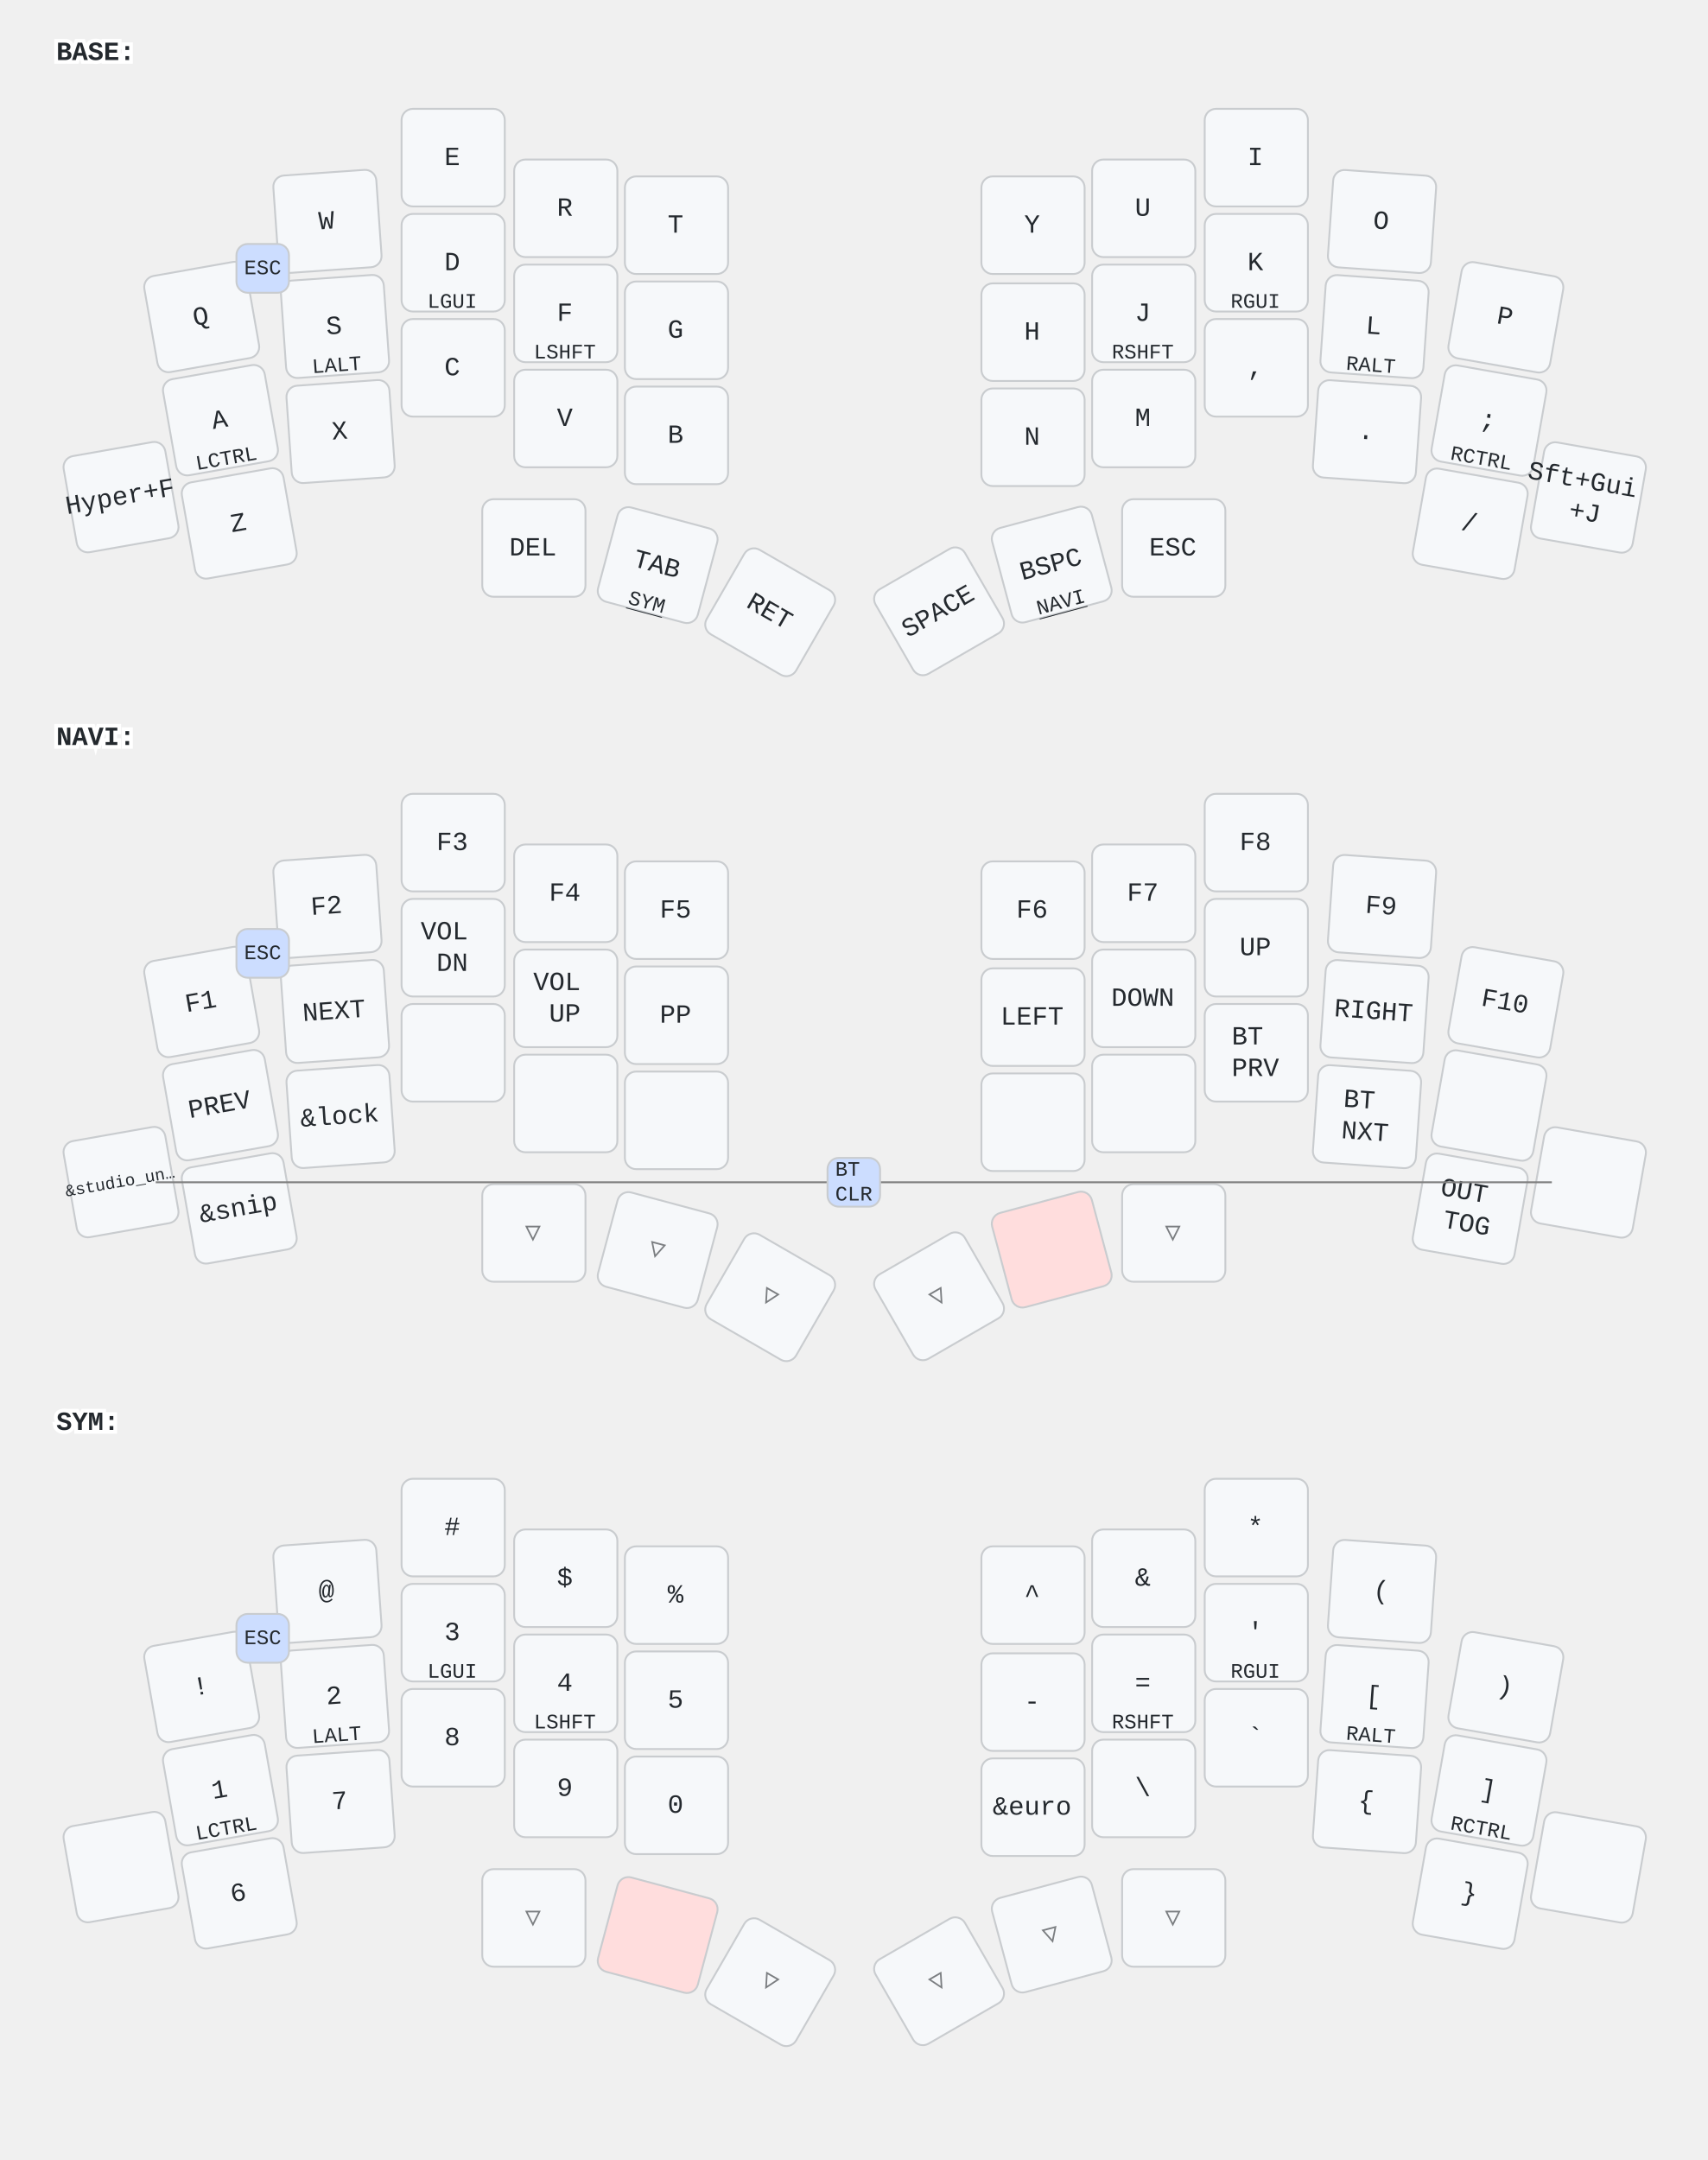
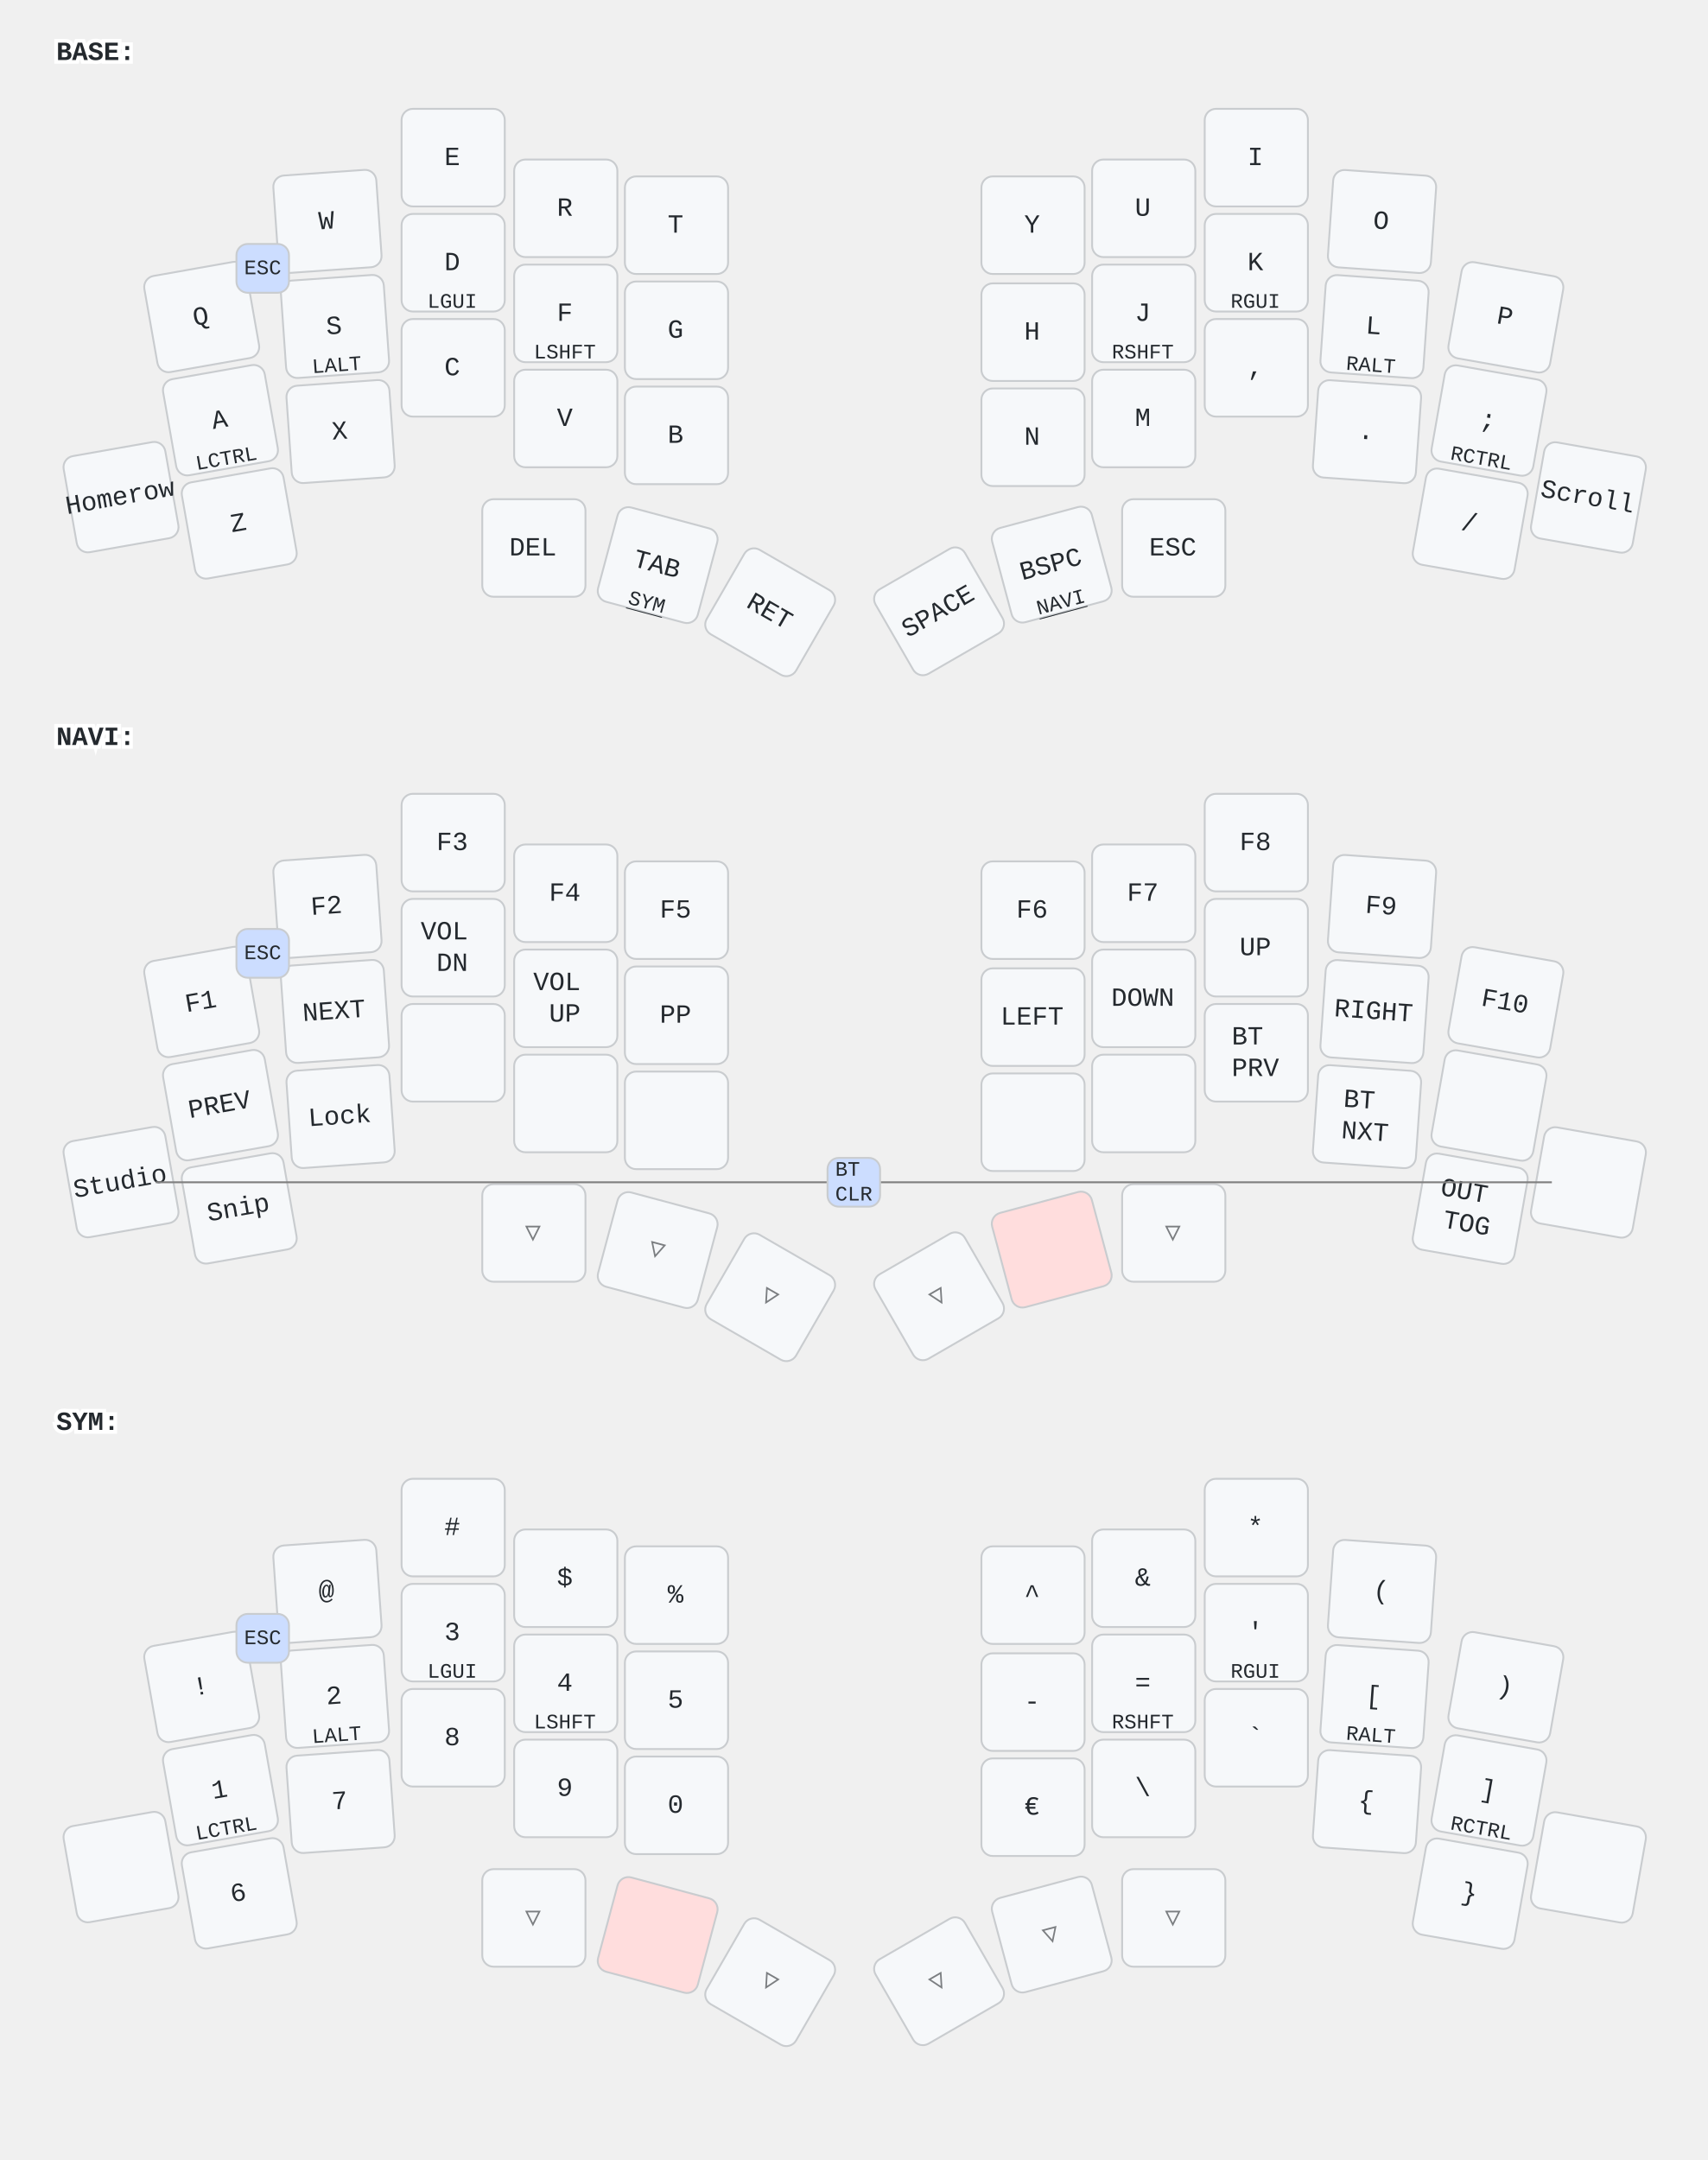
<svg xmlns="http://www.w3.org/2000/svg" width="910" height="1151" viewBox="0 0 910 1151" class="keymap">
  <style>/* inherit to force styles through use tags */
svg path {
    fill: inherit;
}

/* font and background color specifications */
svg.keymap {
    font-family: SFMono-Regular,Consolas,Liberation Mono,Menlo,monospace;
    font-size: 14px;
    font-kerning: normal;
    text-rendering: optimizeLegibility;
    fill: #24292e;
}

/* default key styling */
rect.key {
    fill: #f6f8fa;
}

rect.key, rect.combo {
    stroke: #c9cccf;
    stroke-width: 1;
}

/* default key side styling, only used is draw_key_sides is set */
rect.side {
    filter: brightness(90%);
}

/* color accent for combo boxes */
rect.combo, rect.combo-separate {
    fill: #cdf;
}

/* color accent for held keys */
rect.held, rect.combo.held {
    fill: #fdd;
}

/* color accent for ghost (optional) keys */
rect.ghost, rect.combo.ghost {
    stroke-dasharray: 4, 4;
    stroke-width: 2;
}

text {
    text-anchor: middle;
    dominant-baseline: middle;
}

/* styling for layer labels */
text.label {
    font-weight: bold;
    text-anchor: start;
    stroke: white;
    stroke-width: 4;
    paint-order: stroke;
}

/* styling for optional footer */
text.footer {
    text-anchor: end;
    dominant-baseline: auto;
    stroke: white;
    stroke-width: 4;
    paint-order: stroke;
}

/* styling for combo tap, and key non-tap label text */
text.combo, text.hold, text.shifted, text.left, text.right, text.tl, text.tr, text.bl, text.br {
    font-size: 11px;
}

text.hold, text.bl, text.br {
    text-anchor: middle;
    dominant-baseline: auto;
}

text.shifted, text.tl, text.tr {
    text-anchor: middle;
    dominant-baseline: hanging;
}

text.left, text.tl, text.bl {
    text-anchor: start;
}

text.right, text.tr, text.br {
    text-anchor: end;
}

text.layer-activator {
    text-decoration: underline;
}

/* styling for hold/shifted label text in combo box */
text.combo.hold, text.combo.shifted, text.combo.left, text.combo.right {
    font-size: 8px;
}

/* lighter symbol for transparent keys */
text.trans {
    fill: #7b7e81;
}

/* styling for combo dendrons */
path.combo {
    stroke-width: 1;
    stroke: gray;
    fill: none;
}

/* Start Tabler Icons Cleanup */
/* cannot use height/width with glyphs */
.icon-tabler &gt; path {
    fill: inherit;
    stroke: inherit;
    stroke-width: 2;
}
/* hide tabler's default box */
.icon-tabler &gt; path[stroke="none"][fill="none"] {
    visibility: hidden;
}
/* End Tabler Icons Cleanup */
</style>
  <g transform="translate(30, 0)" class="layer-BASE">
    <text x="0" y="28" class="label" id="BASE">BASE:</text>
    <g transform="translate(0, 56)">
      <g transform="translate(77, 113) rotate(-10.0)" class="key keypos-0">
        <rect rx="6" ry="6" x="-27" y="-26" width="55" height="52" class="key" />
        <text x="0" y="0" class="key tap">Q</text>
      </g>
      <g transform="translate(144, 62) rotate(-4.0)" class="key keypos-1">
        <rect rx="6" ry="6" x="-27" y="-26" width="55" height="52" class="key" />
        <text x="0" y="0" class="key tap">W</text>
      </g>
      <g transform="translate(211, 28)" class="key keypos-2">
        <rect rx="6" ry="6" x="-27" y="-26" width="55" height="52" class="key" />
        <text x="0" y="0" class="key tap">E</text>
      </g>
      <g transform="translate(271, 55)" class="key keypos-3">
        <rect rx="6" ry="6" x="-27" y="-26" width="55" height="52" class="key" />
        <text x="0" y="0" class="key tap">R</text>
      </g>
      <g transform="translate(330, 64)" class="key keypos-4">
        <rect rx="6" ry="6" x="-27" y="-26" width="55" height="52" class="key" />
        <text x="0" y="0" class="key tap">T</text>
      </g>
      <g transform="translate(520, 64)" class="key keypos-5">
        <rect rx="6" ry="6" x="-27" y="-26" width="55" height="52" class="key" />
        <text x="0" y="0" class="key tap">Y</text>
      </g>
      <g transform="translate(579, 55)" class="key keypos-6">
        <rect rx="6" ry="6" x="-27" y="-26" width="55" height="52" class="key" />
        <text x="0" y="0" class="key tap">U</text>
      </g>
      <g transform="translate(639, 28)" class="key keypos-7">
        <rect rx="6" ry="6" x="-27" y="-26" width="55" height="52" class="key" />
        <text x="0" y="0" class="key tap">I</text>
      </g>
      <g transform="translate(706, 62) rotate(4.0)" class="key keypos-8">
        <rect rx="6" ry="6" x="-27" y="-26" width="55" height="52" class="key" />
        <text x="0" y="0" class="key tap">O</text>
      </g>
      <g transform="translate(772, 113) rotate(10.0)" class="key keypos-9">
        <rect rx="6" ry="6" x="-27" y="-26" width="55" height="52" class="key" />
        <text x="0" y="0" class="key tap">P</text>
      </g>
      <g transform="translate(87, 168) rotate(-10.0)" class="key keypos-10">
        <rect rx="6" ry="6" x="-27" y="-26" width="55" height="52" class="key" />
        <text x="0" y="0" class="key tap">A</text>
        <text x="0" y="24" class="key hold">LCTRL</text>
      </g>
      <g transform="translate(148, 118) rotate(-4.0)" class="key keypos-11">
        <rect rx="6" ry="6" x="-27" y="-26" width="55" height="52" class="key" />
        <text x="0" y="0" class="key tap">S</text>
        <text x="0" y="24" class="key hold">LALT</text>
      </g>
      <g transform="translate(211, 84)" class="key keypos-12">
        <rect rx="6" ry="6" x="-27" y="-26" width="55" height="52" class="key" />
        <text x="0" y="0" class="key tap">D</text>
        <text x="0" y="24" class="key hold">LGUI</text>
      </g>
      <g transform="translate(271, 111)" class="key keypos-13">
        <rect rx="6" ry="6" x="-27" y="-26" width="55" height="52" class="key" />
        <text x="0" y="0" class="key tap">F</text>
        <text x="0" y="24" class="key hold">LSHFT</text>
      </g>
      <g transform="translate(330, 120)" class="key keypos-14">
        <rect rx="6" ry="6" x="-27" y="-26" width="55" height="52" class="key" />
        <text x="0" y="0" class="key tap">G</text>
      </g>
      <g transform="translate(520, 121)" class="key keypos-15">
        <rect rx="6" ry="6" x="-27" y="-26" width="55" height="52" class="key" />
        <text x="0" y="0" class="key tap">H</text>
      </g>
      <g transform="translate(579, 111)" class="key keypos-16">
        <rect rx="6" ry="6" x="-27" y="-26" width="55" height="52" class="key" />
        <text x="0" y="0" class="key tap">J</text>
        <text x="0" y="24" class="key hold">RSHFT</text>
      </g>
      <g transform="translate(639, 84)" class="key keypos-17">
        <rect rx="6" ry="6" x="-27" y="-26" width="55" height="52" class="key" />
        <text x="0" y="0" class="key tap">K</text>
        <text x="0" y="24" class="key hold">RGUI</text>
      </g>
      <g transform="translate(702, 118) rotate(4.0)" class="key keypos-18">
        <rect rx="6" ry="6" x="-27" y="-26" width="55" height="52" class="key" />
        <text x="0" y="0" class="key tap">L</text>
        <text x="0" y="24" class="key hold">RALT</text>
      </g>
      <g transform="translate(763, 168) rotate(10.0)" class="key keypos-19">
        <rect rx="6" ry="6" x="-27" y="-26" width="55" height="52" class="key" />
        <text x="0" y="0" class="key tap">;</text>
        <text x="0" y="24" class="key hold">RCTRL</text>
      </g>
      <g transform="translate(34, 209) rotate(-10.0)" class="key keypos-20">
        <rect rx="6" ry="6" x="-27" y="-26" width="55" height="52" class="key" />
-         <text x="0" y="0" class="key tap">Hyper+F</text>
+         <text x="0" y="0" class="key tap">Homerow</text>
      </g>
      <g transform="translate(97, 223) rotate(-10.0)" class="key keypos-21">
        <rect rx="6" ry="6" x="-27" y="-26" width="55" height="52" class="key" />
        <text x="0" y="0" class="key tap">Z</text>
      </g>
      <g transform="translate(151, 174) rotate(-4.0)" class="key keypos-22">
        <rect rx="6" ry="6" x="-27" y="-26" width="55" height="52" class="key" />
        <text x="0" y="0" class="key tap">X</text>
      </g>
      <g transform="translate(211, 140)" class="key keypos-23">
        <rect rx="6" ry="6" x="-27" y="-26" width="55" height="52" class="key" />
        <text x="0" y="0" class="key tap">C</text>
      </g>
      <g transform="translate(271, 167)" class="key keypos-24">
        <rect rx="6" ry="6" x="-27" y="-26" width="55" height="52" class="key" />
        <text x="0" y="0" class="key tap">V</text>
      </g>
      <g transform="translate(330, 176)" class="key keypos-25">
        <rect rx="6" ry="6" x="-27" y="-26" width="55" height="52" class="key" />
        <text x="0" y="0" class="key tap">B</text>
      </g>
      <g transform="translate(520, 177)" class="key keypos-26">
        <rect rx="6" ry="6" x="-27" y="-26" width="55" height="52" class="key" />
        <text x="0" y="0" class="key tap">N</text>
      </g>
      <g transform="translate(579, 167)" class="key keypos-27">
        <rect rx="6" ry="6" x="-27" y="-26" width="55" height="52" class="key" />
        <text x="0" y="0" class="key tap">M</text>
      </g>
      <g transform="translate(639, 140)" class="key keypos-28">
        <rect rx="6" ry="6" x="-27" y="-26" width="55" height="52" class="key" />
        <text x="0" y="0" class="key tap">,</text>
      </g>
      <g transform="translate(698, 174) rotate(4.0)" class="key keypos-29">
        <rect rx="6" ry="6" x="-27" y="-26" width="55" height="52" class="key" />
        <text x="0" y="0" class="key tap">.</text>
      </g>
      <g transform="translate(753, 223) rotate(10.0)" class="key keypos-30">
        <rect rx="6" ry="6" x="-27" y="-26" width="55" height="52" class="key" />
        <text x="0" y="0" class="key tap">/</text>
      </g>
      <g transform="translate(816, 209) rotate(10.0)" class="key keypos-31">
        <rect rx="6" ry="6" x="-27" y="-26" width="55" height="52" class="key" />
-         <text x="0" y="0" class="key tap">
-           <tspan x="0" dy="-0.6em">Sft+Gui</tspan>
-           <tspan x="0" dy="1.2em">+J</tspan>
-         </text>
+         <text x="0" y="0" class="key tap">Scroll</text>
      </g>
      <g transform="translate(254, 236)" class="key keypos-32">
        <rect rx="6" ry="6" x="-27" y="-26" width="55" height="52" class="key" />
        <text x="0" y="0" class="key tap">DEL</text>
      </g>
      <g transform="translate(320, 245) rotate(15.0)" class="key keypos-33">
        <rect rx="6" ry="6" x="-27" y="-26" width="55" height="52" class="key" />
        <text x="0" y="0" class="key tap">TAB</text>
        <a href="#SYM">
          <text x="0" y="24" class="key hold layer-activator">SYM</text>
        </a>
      </g>
      <g transform="translate(380, 270) rotate(30.0)" class="key keypos-34">
        <rect rx="6" ry="6" x="-27" y="-26" width="55" height="52" class="key" />
        <text x="0" y="0" class="key tap">RET</text>
      </g>
      <g transform="translate(470, 270) rotate(-30.0)" class="key keypos-35">
        <rect rx="6" ry="6" x="-27" y="-26" width="55" height="52" class="key" />
        <text x="0" y="0" class="key tap">SPACE</text>
      </g>
      <g transform="translate(530, 245) rotate(-15.0)" class="key keypos-36">
        <rect rx="6" ry="6" x="-27" y="-26" width="55" height="52" class="key" />
        <text x="0" y="0" class="key tap">BSPC</text>
        <a href="#NAVI">
          <text x="0" y="24" class="key hold layer-activator">NAVI</text>
        </a>
      </g>
      <g transform="translate(595, 236)" class="key keypos-37">
        <rect rx="6" ry="6" x="-27" y="-26" width="55" height="52" class="key" />
        <text x="0" y="0" class="key tap">ESC</text>
      </g>
      <g class="combo combopos-0">
        <rect rx="6" ry="6" x="96" y="74" width="28" height="26" class="combo" />
        <text x="110" y="87" class="combo tap">ESC</text>
      </g>
    </g>
  </g>
  <g transform="translate(30, 365)" class="layer-NAVI">
    <text x="0" y="28" class="label" id="NAVI">NAVI:</text>
    <g transform="translate(0, 56)">
      <g transform="translate(77, 113) rotate(-10.0)" class="key keypos-0">
        <rect rx="6" ry="6" x="-27" y="-26" width="55" height="52" class="key" />
        <text x="0" y="0" class="key tap">F1</text>
      </g>
      <g transform="translate(144, 62) rotate(-4.0)" class="key keypos-1">
        <rect rx="6" ry="6" x="-27" y="-26" width="55" height="52" class="key" />
        <text x="0" y="0" class="key tap">F2</text>
      </g>
      <g transform="translate(211, 28)" class="key keypos-2">
        <rect rx="6" ry="6" x="-27" y="-26" width="55" height="52" class="key" />
        <text x="0" y="0" class="key tap">F3</text>
      </g>
      <g transform="translate(271, 55)" class="key keypos-3">
        <rect rx="6" ry="6" x="-27" y="-26" width="55" height="52" class="key" />
        <text x="0" y="0" class="key tap">F4</text>
      </g>
      <g transform="translate(330, 64)" class="key keypos-4">
        <rect rx="6" ry="6" x="-27" y="-26" width="55" height="52" class="key" />
        <text x="0" y="0" class="key tap">F5</text>
      </g>
      <g transform="translate(520, 64)" class="key keypos-5">
        <rect rx="6" ry="6" x="-27" y="-26" width="55" height="52" class="key" />
        <text x="0" y="0" class="key tap">F6</text>
      </g>
      <g transform="translate(579, 55)" class="key keypos-6">
        <rect rx="6" ry="6" x="-27" y="-26" width="55" height="52" class="key" />
        <text x="0" y="0" class="key tap">F7</text>
      </g>
      <g transform="translate(639, 28)" class="key keypos-7">
        <rect rx="6" ry="6" x="-27" y="-26" width="55" height="52" class="key" />
        <text x="0" y="0" class="key tap">F8</text>
      </g>
      <g transform="translate(706, 62) rotate(4.0)" class="key keypos-8">
        <rect rx="6" ry="6" x="-27" y="-26" width="55" height="52" class="key" />
        <text x="0" y="0" class="key tap">F9</text>
      </g>
      <g transform="translate(772, 113) rotate(10.0)" class="key keypos-9">
        <rect rx="6" ry="6" x="-27" y="-26" width="55" height="52" class="key" />
        <text x="0" y="0" class="key tap">F10</text>
      </g>
      <g transform="translate(87, 168) rotate(-10.0)" class="key keypos-10">
        <rect rx="6" ry="6" x="-27" y="-26" width="55" height="52" class="key" />
        <text x="0" y="0" class="key tap">PREV</text>
      </g>
      <g transform="translate(148, 118) rotate(-4.0)" class="key keypos-11">
        <rect rx="6" ry="6" x="-27" y="-26" width="55" height="52" class="key" />
        <text x="0" y="0" class="key tap">NEXT</text>
      </g>
      <g transform="translate(211, 84)" class="key keypos-12">
        <rect rx="6" ry="6" x="-27" y="-26" width="55" height="52" class="key" />
        <text x="0" y="0" class="key tap">
          <tspan x="0" dy="-0.6em">VOL</tspan>
          <tspan x="0" dy="1.2em">DN</tspan>
        </text>
      </g>
      <g transform="translate(271, 111)" class="key keypos-13">
        <rect rx="6" ry="6" x="-27" y="-26" width="55" height="52" class="key" />
        <text x="0" y="0" class="key tap">
          <tspan x="0" dy="-0.6em">VOL</tspan>
          <tspan x="0" dy="1.2em">UP</tspan>
        </text>
      </g>
      <g transform="translate(330, 120)" class="key keypos-14">
        <rect rx="6" ry="6" x="-27" y="-26" width="55" height="52" class="key" />
        <text x="0" y="0" class="key tap">PP</text>
      </g>
      <g transform="translate(520, 121)" class="key keypos-15">
        <rect rx="6" ry="6" x="-27" y="-26" width="55" height="52" class="key" />
        <text x="0" y="0" class="key tap">LEFT</text>
      </g>
      <g transform="translate(579, 111)" class="key keypos-16">
        <rect rx="6" ry="6" x="-27" y="-26" width="55" height="52" class="key" />
        <text x="0" y="0" class="key tap">DOWN</text>
      </g>
      <g transform="translate(639, 84)" class="key keypos-17">
        <rect rx="6" ry="6" x="-27" y="-26" width="55" height="52" class="key" />
        <text x="0" y="0" class="key tap">UP</text>
      </g>
      <g transform="translate(702, 118) rotate(4.0)" class="key keypos-18">
        <rect rx="6" ry="6" x="-27" y="-26" width="55" height="52" class="key" />
        <text x="0" y="0" class="key tap">RIGHT</text>
      </g>
      <g transform="translate(763, 168) rotate(10.0)" class="key keypos-19">
        <rect rx="6" ry="6" x="-27" y="-26" width="55" height="52" class="key" />
      </g>
      <g transform="translate(34, 209) rotate(-10.0)" class="key keypos-20">
        <rect rx="6" ry="6" x="-27" y="-26" width="55" height="52" class="key" />
-         <text x="0" y="0" class="key tap">
-           <tspan style="font-size: 64%">&amp;studio_un…</tspan>
-         </text>
+         <text x="0" y="0" class="key tap">Studio</text>
      </g>
      <g transform="translate(97, 223) rotate(-10.0)" class="key keypos-21">
        <rect rx="6" ry="6" x="-27" y="-26" width="55" height="52" class="key" />
-         <text x="0" y="0" class="key tap">&amp;snip</text>
+         <text x="0" y="0" class="key tap">Snip</text>
      </g>
      <g transform="translate(151, 174) rotate(-4.0)" class="key keypos-22">
        <rect rx="6" ry="6" x="-27" y="-26" width="55" height="52" class="key" />
-         <text x="0" y="0" class="key tap">&amp;lock</text>
+         <text x="0" y="0" class="key tap">Lock</text>
      </g>
      <g transform="translate(211, 140)" class="key keypos-23">
        <rect rx="6" ry="6" x="-27" y="-26" width="55" height="52" class="key" />
      </g>
      <g transform="translate(271, 167)" class="key keypos-24">
        <rect rx="6" ry="6" x="-27" y="-26" width="55" height="52" class="key" />
      </g>
      <g transform="translate(330, 176)" class="key keypos-25">
        <rect rx="6" ry="6" x="-27" y="-26" width="55" height="52" class="key" />
      </g>
      <g transform="translate(520, 177)" class="key keypos-26">
        <rect rx="6" ry="6" x="-27" y="-26" width="55" height="52" class="key" />
      </g>
      <g transform="translate(579, 167)" class="key keypos-27">
        <rect rx="6" ry="6" x="-27" y="-26" width="55" height="52" class="key" />
      </g>
      <g transform="translate(639, 140)" class="key keypos-28">
        <rect rx="6" ry="6" x="-27" y="-26" width="55" height="52" class="key" />
        <text x="0" y="0" class="key tap">
          <tspan x="0" dy="-0.6em">BT</tspan>
          <tspan x="0" dy="1.2em">PRV</tspan>
        </text>
      </g>
      <g transform="translate(698, 174) rotate(4.0)" class="key keypos-29">
        <rect rx="6" ry="6" x="-27" y="-26" width="55" height="52" class="key" />
        <text x="0" y="0" class="key tap">
          <tspan x="0" dy="-0.6em">BT</tspan>
          <tspan x="0" dy="1.2em">NXT</tspan>
        </text>
      </g>
      <g transform="translate(753, 223) rotate(10.0)" class="key keypos-30">
        <rect rx="6" ry="6" x="-27" y="-26" width="55" height="52" class="key" />
        <text x="0" y="0" class="key tap">
          <tspan x="0" dy="-0.6em">OUT</tspan>
          <tspan x="0" dy="1.2em">TOG</tspan>
        </text>
      </g>
      <g transform="translate(816, 209) rotate(10.0)" class="key keypos-31">
        <rect rx="6" ry="6" x="-27" y="-26" width="55" height="52" class="key" />
      </g>
      <g transform="translate(254, 236)" class="key trans keypos-32">
        <rect rx="6" ry="6" x="-27" y="-26" width="55" height="52" class="key trans" />
        <text x="0" y="0" class="key trans tap">▽</text>
      </g>
      <g transform="translate(320, 245) rotate(15.0)" class="key trans keypos-33">
        <rect rx="6" ry="6" x="-27" y="-26" width="55" height="52" class="key trans" />
        <text x="0" y="0" class="key trans tap">▽</text>
      </g>
      <g transform="translate(380, 270) rotate(30.0)" class="key trans keypos-34">
        <rect rx="6" ry="6" x="-27" y="-26" width="55" height="52" class="key trans" />
        <text x="0" y="0" class="key trans tap">▽</text>
      </g>
      <g transform="translate(470, 270) rotate(-30.0)" class="key trans keypos-35">
        <rect rx="6" ry="6" x="-27" y="-26" width="55" height="52" class="key trans" />
        <text x="0" y="0" class="key trans tap">▽</text>
      </g>
      <g transform="translate(530, 245) rotate(-15.0)" class="key held keypos-36">
        <rect rx="6" ry="6" x="-27" y="-26" width="55" height="52" class="key held" />
      </g>
      <g transform="translate(595, 236)" class="key trans keypos-37">
        <rect rx="6" ry="6" x="-27" y="-26" width="55" height="52" class="key trans" />
        <text x="0" y="0" class="key trans tap">▽</text>
      </g>
      <g class="combo combopos-0">
        <rect rx="6" ry="6" x="96" y="74" width="28" height="26" class="combo" />
        <text x="110" y="87" class="combo tap">ESC</text>
      </g>
      <g class="combo combopos-1">
        <path d="M425,209 l-372,0" class="combo" />
        <path d="M425,209 l372,0" class="combo" />
        <rect rx="6" ry="6" x="411" y="196" width="28" height="26" class="combo" />
        <text x="425" y="209" class="combo tap">
          <tspan x="425" dy="-0.6em">BT</tspan>
          <tspan x="425" dy="1.2em">CLR</tspan>
        </text>
      </g>
    </g>
  </g>
  <g transform="translate(30, 730)" class="layer-SYM">
    <text x="0" y="28" class="label" id="SYM">SYM:</text>
    <g transform="translate(0, 56)">
      <g transform="translate(77, 113) rotate(-10.0)" class="key keypos-0">
        <rect rx="6" ry="6" x="-27" y="-26" width="55" height="52" class="key" />
        <text x="0" y="0" class="key tap">!</text>
      </g>
      <g transform="translate(144, 62) rotate(-4.0)" class="key keypos-1">
        <rect rx="6" ry="6" x="-27" y="-26" width="55" height="52" class="key" />
        <text x="0" y="0" class="key tap">@</text>
      </g>
      <g transform="translate(211, 28)" class="key keypos-2">
        <rect rx="6" ry="6" x="-27" y="-26" width="55" height="52" class="key" />
        <text x="0" y="0" class="key tap">#</text>
      </g>
      <g transform="translate(271, 55)" class="key keypos-3">
        <rect rx="6" ry="6" x="-27" y="-26" width="55" height="52" class="key" />
        <text x="0" y="0" class="key tap">$</text>
      </g>
      <g transform="translate(330, 64)" class="key keypos-4">
        <rect rx="6" ry="6" x="-27" y="-26" width="55" height="52" class="key" />
        <text x="0" y="0" class="key tap">%</text>
      </g>
      <g transform="translate(520, 64)" class="key keypos-5">
        <rect rx="6" ry="6" x="-27" y="-26" width="55" height="52" class="key" />
        <text x="0" y="0" class="key tap">^</text>
      </g>
      <g transform="translate(579, 55)" class="key keypos-6">
        <rect rx="6" ry="6" x="-27" y="-26" width="55" height="52" class="key" />
        <text x="0" y="0" class="key tap">&amp;</text>
      </g>
      <g transform="translate(639, 28)" class="key keypos-7">
        <rect rx="6" ry="6" x="-27" y="-26" width="55" height="52" class="key" />
        <text x="0" y="0" class="key tap">*</text>
      </g>
      <g transform="translate(706, 62) rotate(4.0)" class="key keypos-8">
        <rect rx="6" ry="6" x="-27" y="-26" width="55" height="52" class="key" />
        <text x="0" y="0" class="key tap">(</text>
      </g>
      <g transform="translate(772, 113) rotate(10.0)" class="key keypos-9">
        <rect rx="6" ry="6" x="-27" y="-26" width="55" height="52" class="key" />
        <text x="0" y="0" class="key tap">)</text>
      </g>
      <g transform="translate(87, 168) rotate(-10.0)" class="key keypos-10">
        <rect rx="6" ry="6" x="-27" y="-26" width="55" height="52" class="key" />
        <text x="0" y="0" class="key tap">1</text>
        <text x="0" y="24" class="key hold">LCTRL</text>
      </g>
      <g transform="translate(148, 118) rotate(-4.0)" class="key keypos-11">
        <rect rx="6" ry="6" x="-27" y="-26" width="55" height="52" class="key" />
        <text x="0" y="0" class="key tap">2</text>
        <text x="0" y="24" class="key hold">LALT</text>
      </g>
      <g transform="translate(211, 84)" class="key keypos-12">
        <rect rx="6" ry="6" x="-27" y="-26" width="55" height="52" class="key" />
        <text x="0" y="0" class="key tap">3</text>
        <text x="0" y="24" class="key hold">LGUI</text>
      </g>
      <g transform="translate(271, 111)" class="key keypos-13">
        <rect rx="6" ry="6" x="-27" y="-26" width="55" height="52" class="key" />
        <text x="0" y="0" class="key tap">4</text>
        <text x="0" y="24" class="key hold">LSHFT</text>
      </g>
      <g transform="translate(330, 120)" class="key keypos-14">
        <rect rx="6" ry="6" x="-27" y="-26" width="55" height="52" class="key" />
        <text x="0" y="0" class="key tap">5</text>
      </g>
      <g transform="translate(520, 121)" class="key keypos-15">
        <rect rx="6" ry="6" x="-27" y="-26" width="55" height="52" class="key" />
        <text x="0" y="0" class="key tap">-</text>
      </g>
      <g transform="translate(579, 111)" class="key keypos-16">
        <rect rx="6" ry="6" x="-27" y="-26" width="55" height="52" class="key" />
        <text x="0" y="0" class="key tap">=</text>
        <text x="0" y="24" class="key hold">RSHFT</text>
      </g>
      <g transform="translate(639, 84)" class="key keypos-17">
        <rect rx="6" ry="6" x="-27" y="-26" width="55" height="52" class="key" />
        <text x="0" y="0" class="key tap">'</text>
        <text x="0" y="24" class="key hold">RGUI</text>
      </g>
      <g transform="translate(702, 118) rotate(4.0)" class="key keypos-18">
        <rect rx="6" ry="6" x="-27" y="-26" width="55" height="52" class="key" />
        <text x="0" y="0" class="key tap">[</text>
        <text x="0" y="24" class="key hold">RALT</text>
      </g>
      <g transform="translate(763, 168) rotate(10.0)" class="key keypos-19">
        <rect rx="6" ry="6" x="-27" y="-26" width="55" height="52" class="key" />
        <text x="0" y="0" class="key tap">]</text>
        <text x="0" y="24" class="key hold">RCTRL</text>
      </g>
      <g transform="translate(34, 209) rotate(-10.0)" class="key keypos-20">
        <rect rx="6" ry="6" x="-27" y="-26" width="55" height="52" class="key" />
      </g>
      <g transform="translate(97, 223) rotate(-10.0)" class="key keypos-21">
        <rect rx="6" ry="6" x="-27" y="-26" width="55" height="52" class="key" />
        <text x="0" y="0" class="key tap">6</text>
      </g>
      <g transform="translate(151, 174) rotate(-4.0)" class="key keypos-22">
        <rect rx="6" ry="6" x="-27" y="-26" width="55" height="52" class="key" />
        <text x="0" y="0" class="key tap">7</text>
      </g>
      <g transform="translate(211, 140)" class="key keypos-23">
        <rect rx="6" ry="6" x="-27" y="-26" width="55" height="52" class="key" />
        <text x="0" y="0" class="key tap">8</text>
      </g>
      <g transform="translate(271, 167)" class="key keypos-24">
        <rect rx="6" ry="6" x="-27" y="-26" width="55" height="52" class="key" />
        <text x="0" y="0" class="key tap">9</text>
      </g>
      <g transform="translate(330, 176)" class="key keypos-25">
        <rect rx="6" ry="6" x="-27" y="-26" width="55" height="52" class="key" />
        <text x="0" y="0" class="key tap">0</text>
      </g>
      <g transform="translate(520, 177)" class="key keypos-26">
        <rect rx="6" ry="6" x="-27" y="-26" width="55" height="52" class="key" />
-         <text x="0" y="0" class="key tap">&amp;euro</text>
+         <text x="0" y="0" class="key tap">€</text>
      </g>
      <g transform="translate(579, 167)" class="key keypos-27">
        <rect rx="6" ry="6" x="-27" y="-26" width="55" height="52" class="key" />
        <text x="0" y="0" class="key tap">\</text>
      </g>
      <g transform="translate(639, 140)" class="key keypos-28">
        <rect rx="6" ry="6" x="-27" y="-26" width="55" height="52" class="key" />
        <text x="0" y="0" class="key tap">`</text>
      </g>
      <g transform="translate(698, 174) rotate(4.0)" class="key keypos-29">
        <rect rx="6" ry="6" x="-27" y="-26" width="55" height="52" class="key" />
        <text x="0" y="0" class="key tap">{</text>
      </g>
      <g transform="translate(753, 223) rotate(10.0)" class="key keypos-30">
        <rect rx="6" ry="6" x="-27" y="-26" width="55" height="52" class="key" />
        <text x="0" y="0" class="key tap">}</text>
      </g>
      <g transform="translate(816, 209) rotate(10.0)" class="key keypos-31">
        <rect rx="6" ry="6" x="-27" y="-26" width="55" height="52" class="key" />
      </g>
      <g transform="translate(254, 236)" class="key trans keypos-32">
        <rect rx="6" ry="6" x="-27" y="-26" width="55" height="52" class="key trans" />
        <text x="0" y="0" class="key trans tap">▽</text>
      </g>
      <g transform="translate(320, 245) rotate(15.0)" class="key held keypos-33">
        <rect rx="6" ry="6" x="-27" y="-26" width="55" height="52" class="key held" />
      </g>
      <g transform="translate(380, 270) rotate(30.0)" class="key trans keypos-34">
        <rect rx="6" ry="6" x="-27" y="-26" width="55" height="52" class="key trans" />
        <text x="0" y="0" class="key trans tap">▽</text>
      </g>
      <g transform="translate(470, 270) rotate(-30.0)" class="key trans keypos-35">
        <rect rx="6" ry="6" x="-27" y="-26" width="55" height="52" class="key trans" />
        <text x="0" y="0" class="key trans tap">▽</text>
      </g>
      <g transform="translate(530, 245) rotate(-15.0)" class="key trans keypos-36">
        <rect rx="6" ry="6" x="-27" y="-26" width="55" height="52" class="key trans" />
        <text x="0" y="0" class="key trans tap">▽</text>
      </g>
      <g transform="translate(595, 236)" class="key trans keypos-37">
        <rect rx="6" ry="6" x="-27" y="-26" width="55" height="52" class="key trans" />
        <text x="0" y="0" class="key trans tap">▽</text>
      </g>
      <g class="combo combopos-0">
        <rect rx="6" ry="6" x="96" y="74" width="28" height="26" class="combo" />
        <text x="110" y="87" class="combo tap">ESC</text>
      </g>
    </g>
  </g>
</svg>
